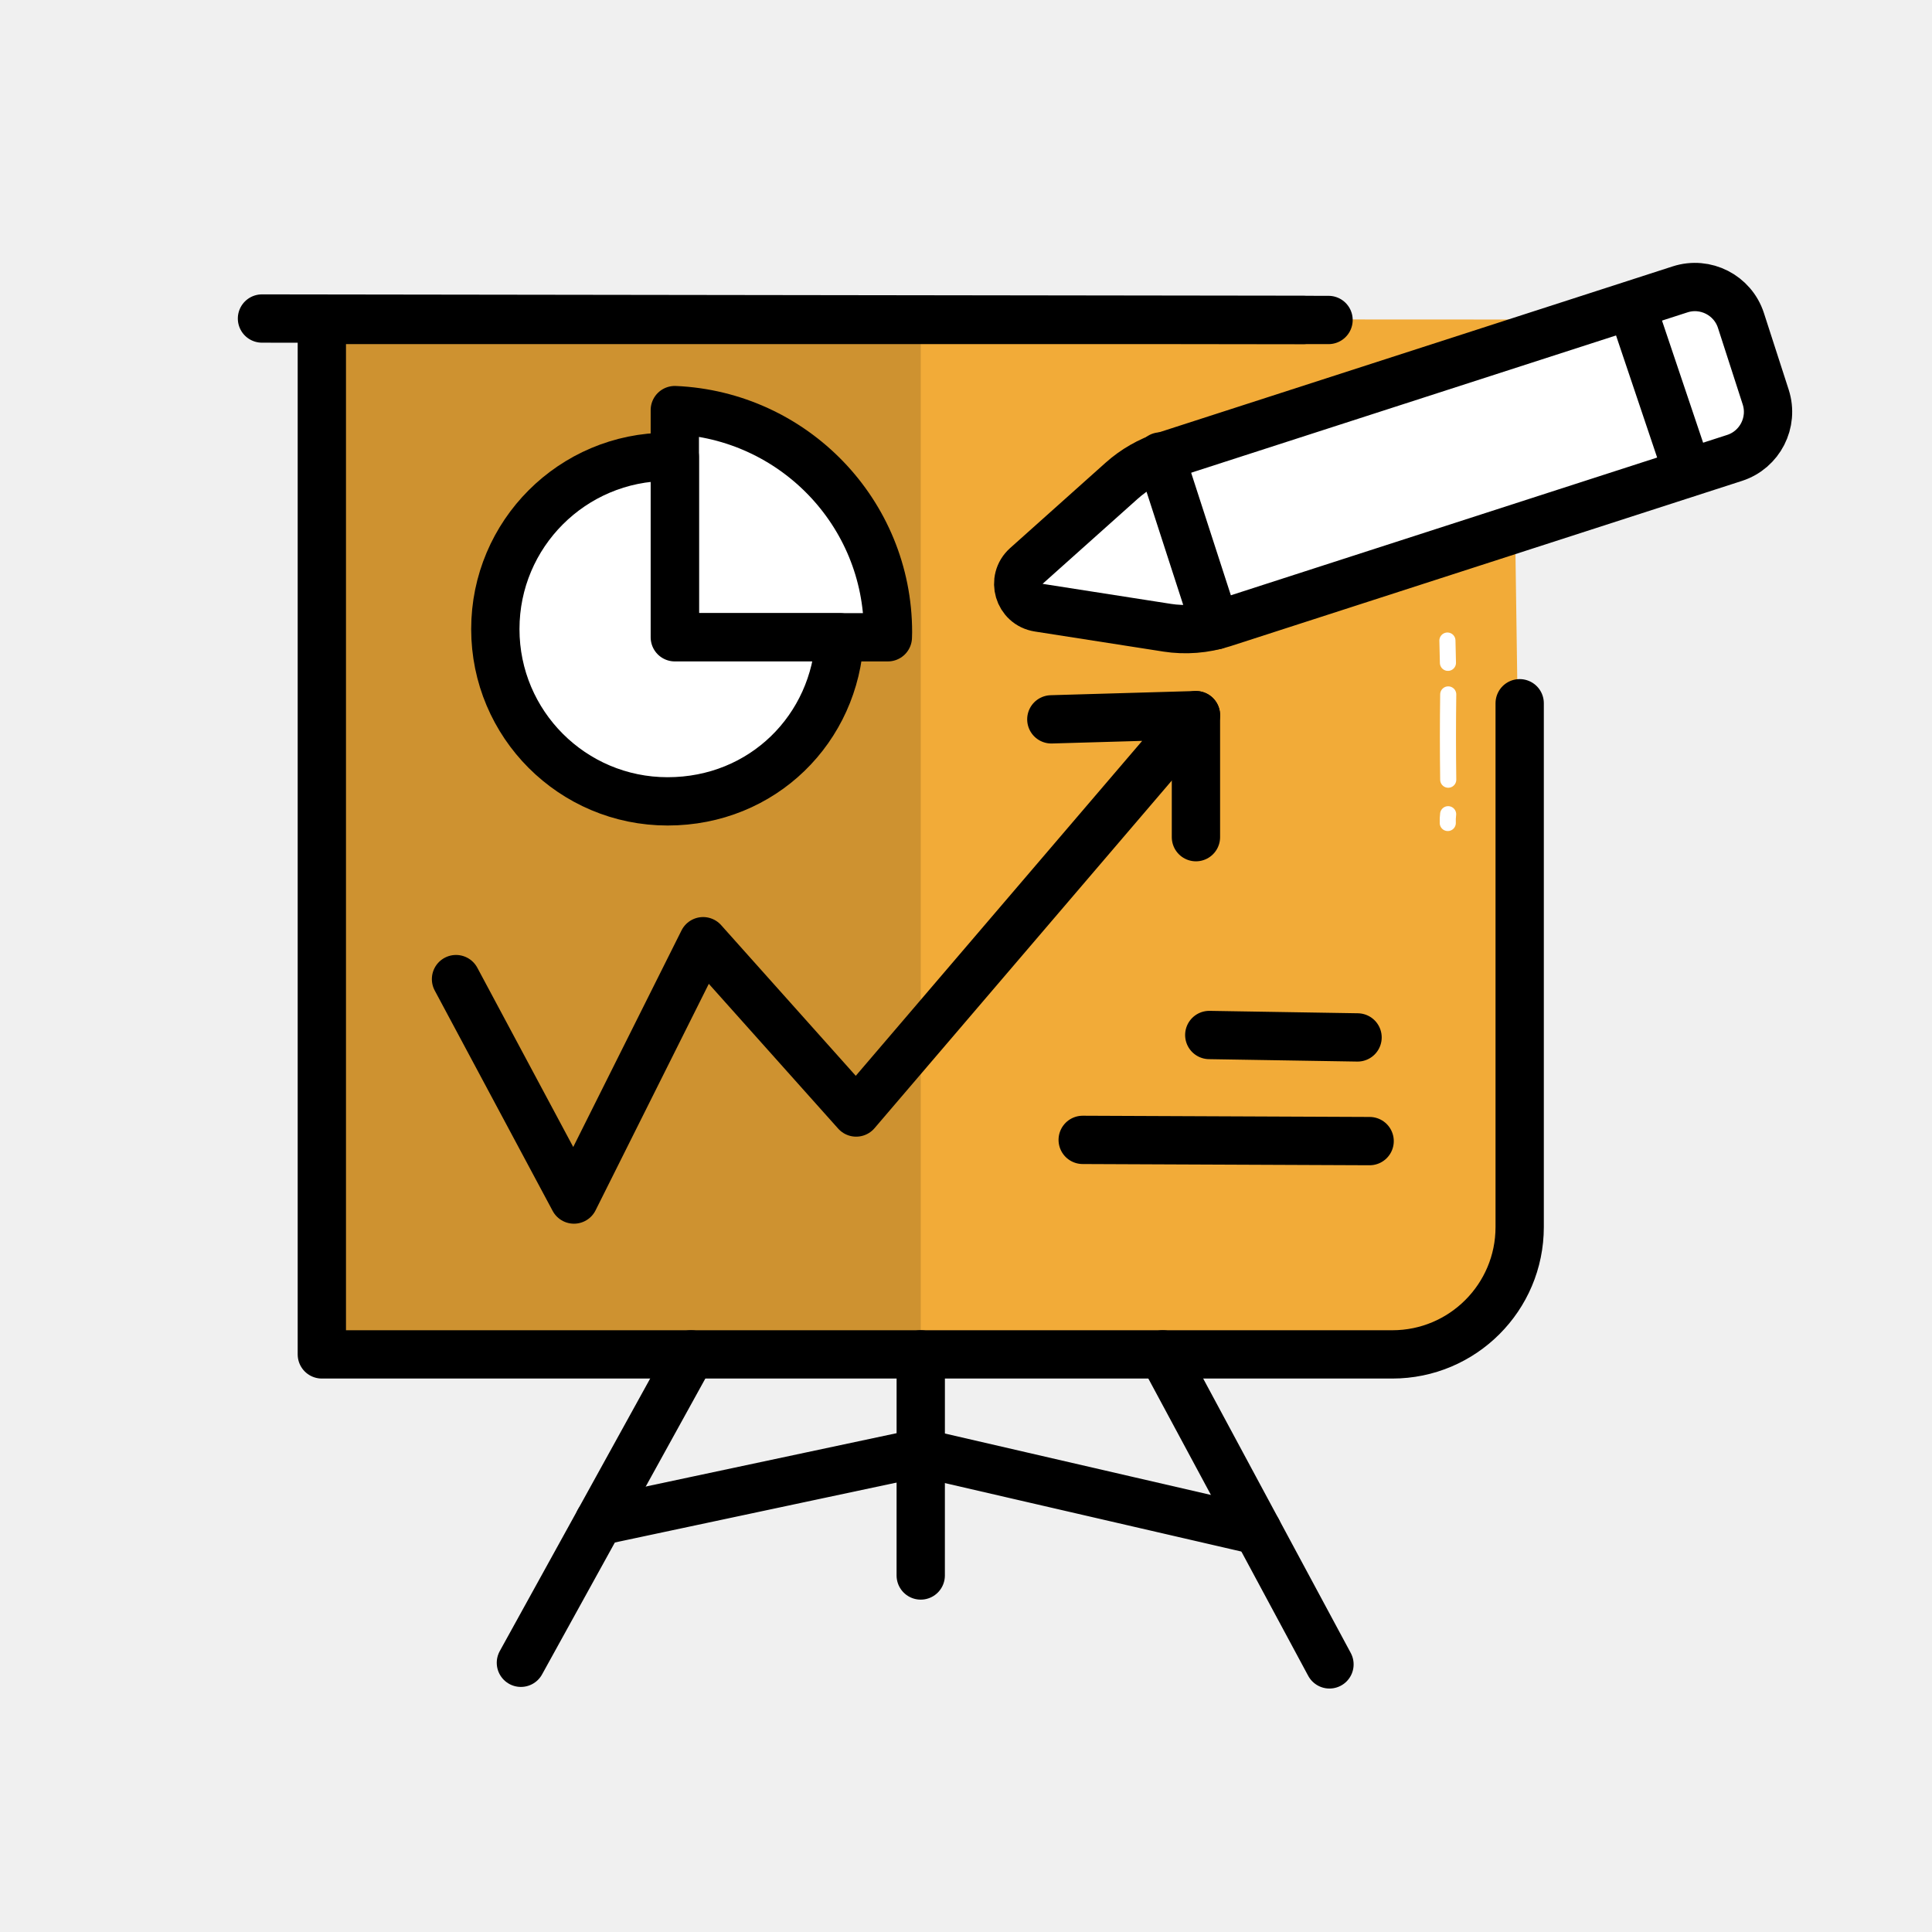
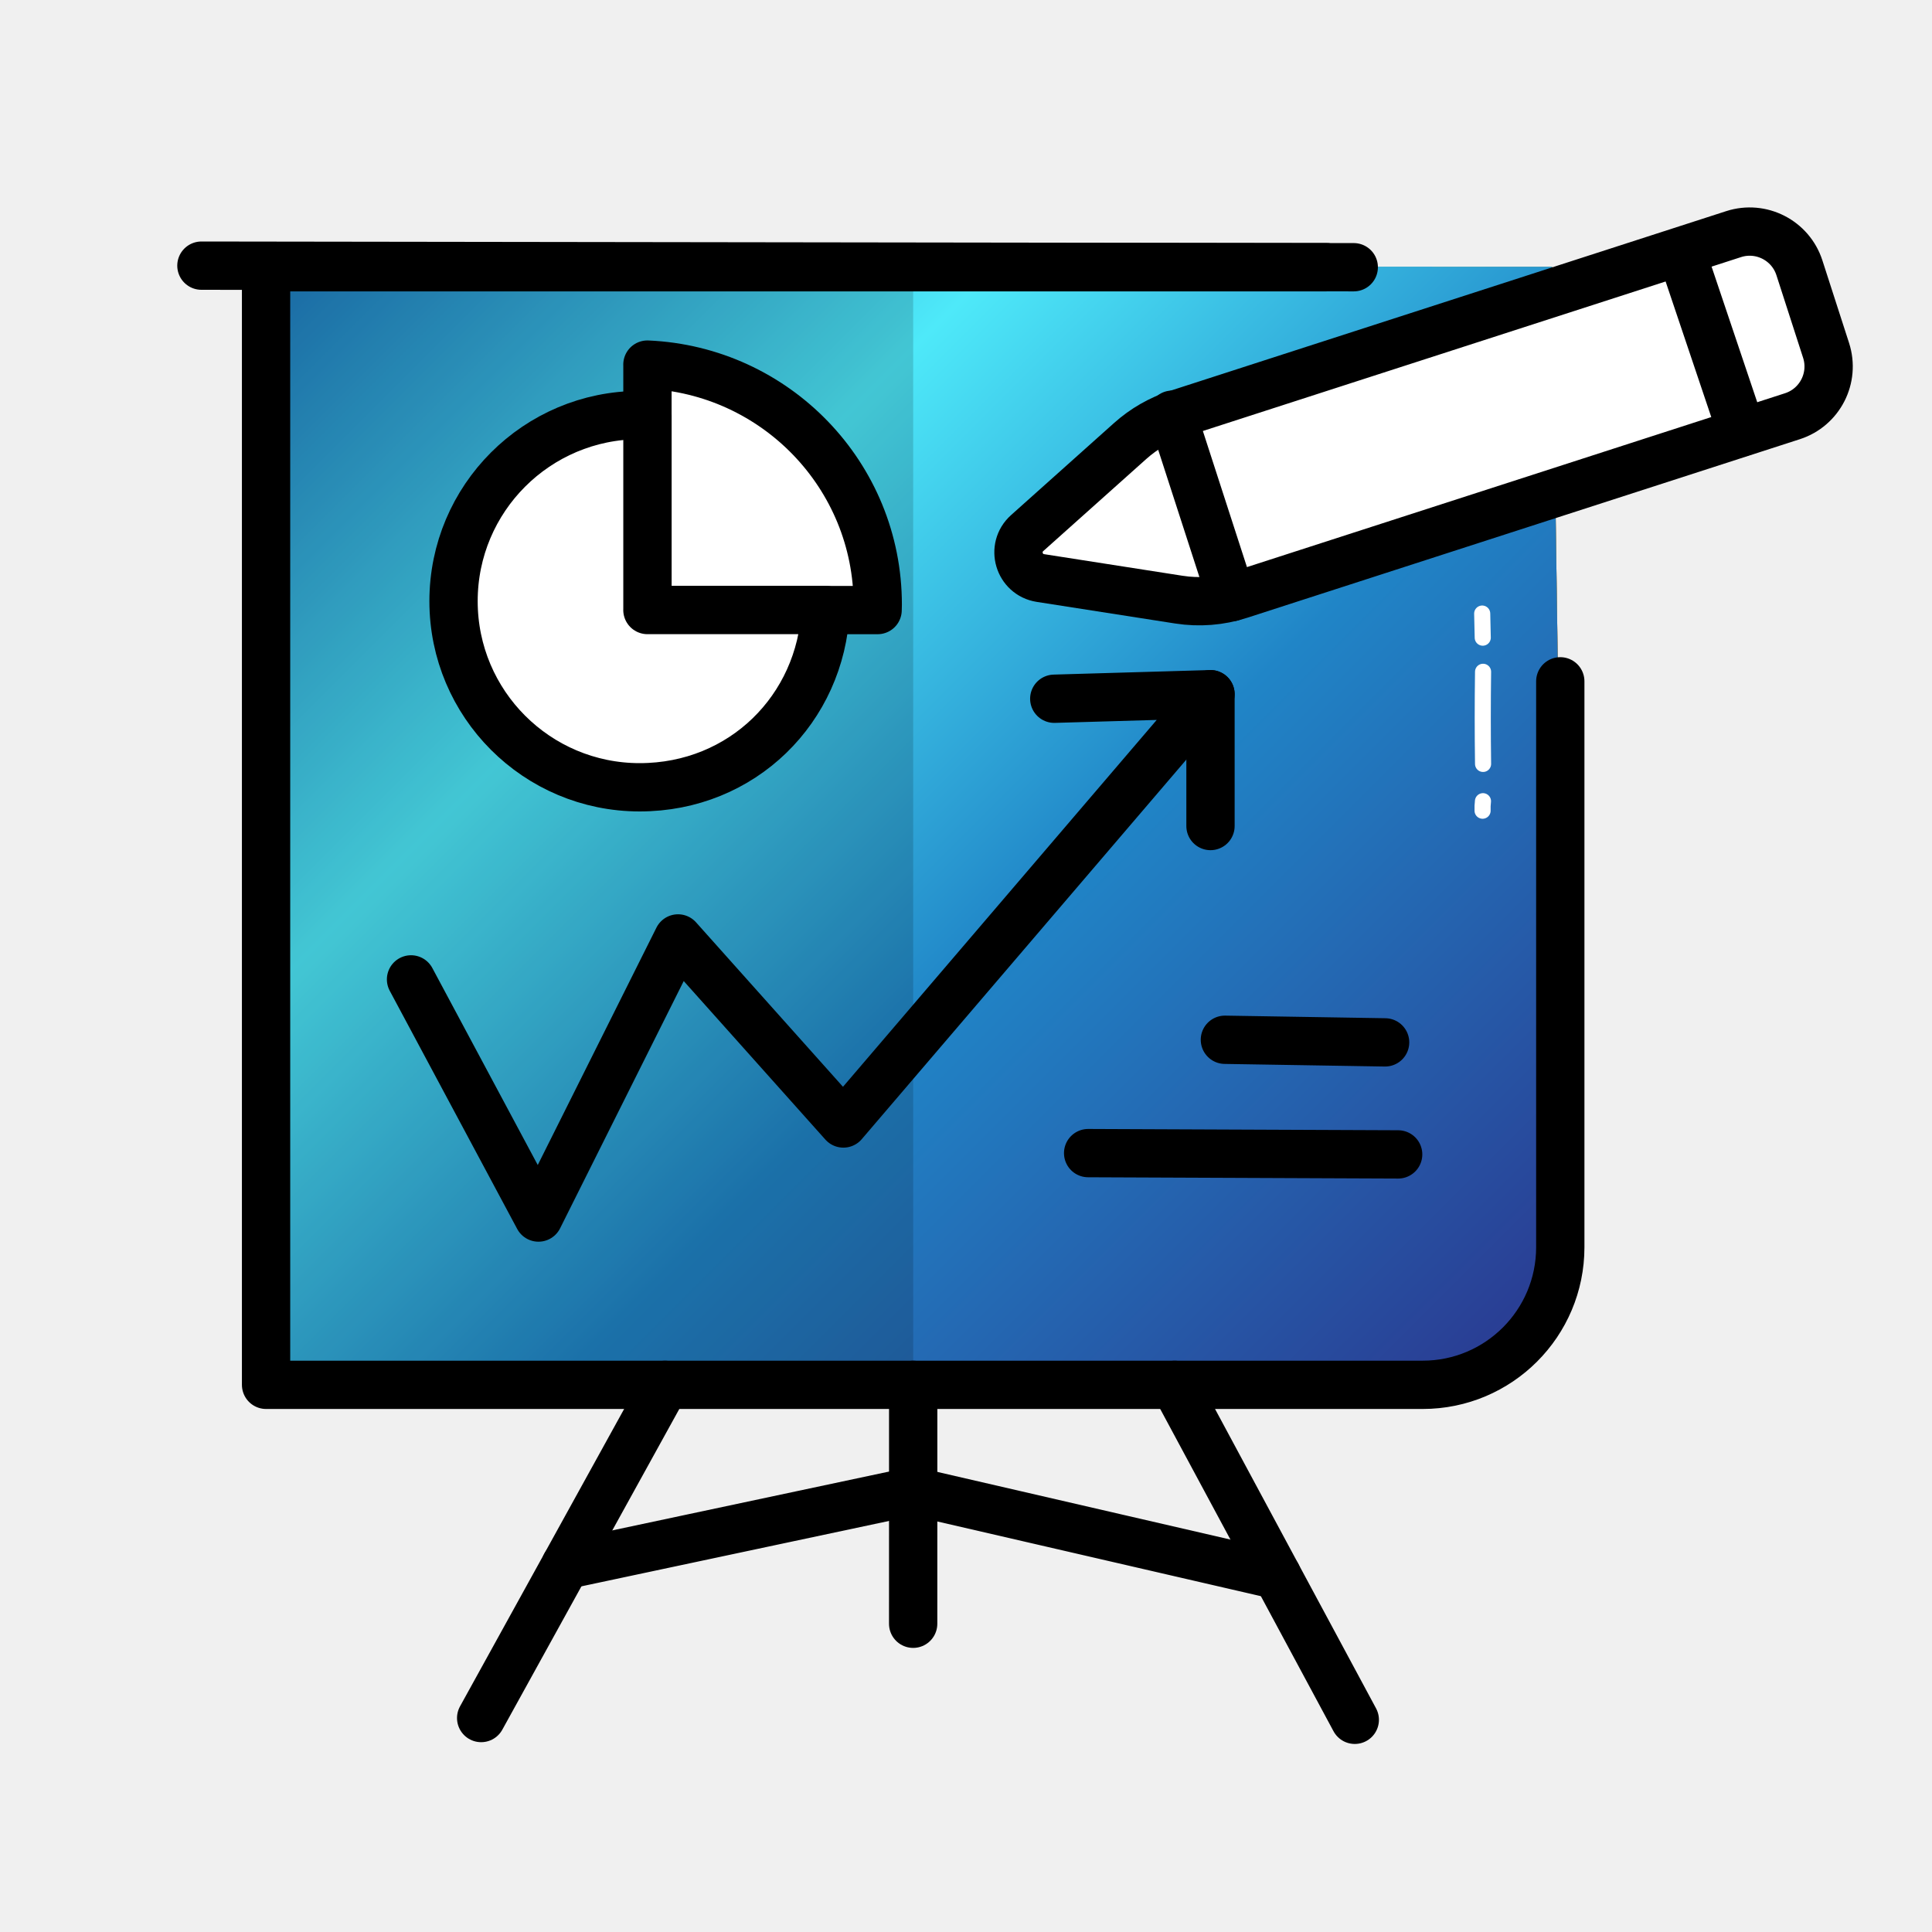
<svg xmlns="http://www.w3.org/2000/svg" viewBox="0 0 600 600">
-   <g id="color">
-     <path d="M469.61,99.23l4,281.67c0,21.84-17.71,39.55-39.55,39.55H101.61V99.2H406.39l63.22,.03Z" style="fill:#f2ab38;" />
+   <defs>
+     <linearGradient id="Unbenannter_Verlauf_21" x1="97.05" y1="70.18" x2="459.04" y2="432.18" gradientUnits="userSpaceOnUse">
+       <stop offset="0" stop-color="#974619" />
+       <stop offset=".08" stop-color="#b26f49" />
+       <stop offset=".18" stop-color="#d7a58a" />
+       <stop offset=".26" stop-color="#efc7b2" />
+       <stop offset=".3" stop-color="#f8d5c2" />
+       <stop offset=".34" stop-color="#e9c3b0" />
+       <stop offset=".47" stop-color="#b98a74" />
+       <stop offset=".57" stop-color="#966049" />
+       <stop offset=".66" stop-color="#81462e" />
+       <stop offset=".71" stop-color="#793d25" />
+       <stop offset="1" stop-color="#6d3119" />
+     </linearGradient>
+     <linearGradient id="Unbenannter_Verlauf_18" x1="97.05" y1="70.18" x2="459.04" y2="432.18" gradientUnits="userSpaceOnUse">
+       <stop offset="0" stop-color="#9a9b9f" />
+       <stop offset=".31" stop-color="#fefefe" />
+       <stop offset=".38" stop-color="#e0e0e1" />
+       <stop offset=".47" stop-color="#c1c1c3" />
+       <stop offset=".54" stop-color="#adaeb0" />
+       <stop offset=".6" stop-color="#a7a8aa" />
+       <stop offset=".72" stop-color="#abacae" />
+       <stop offset=".86" stop-color="#b8b9bb" />
+       <stop offset="1" stop-color="#cdced0" />
+     </linearGradient>
+     <linearGradient id="Neues_Verlaufsfeld_1" x1="97.05" y1="70.18" x2="459.04" y2="432.18" gradientUnits="userSpaceOnUse">
+       <stop offset="0" stop-color="#a36d0a" />
+       <stop offset=".31" stop-color="#f8fb9f" />
+       <stop offset=".6" stop-color="#cf9618" />
+       <stop offset="1" stop-color="#a16705" />
+     </linearGradient>
+     <linearGradient id="Unbenannter_Verlauf_24" x1="97.05" y1="70.18" x2="459.04" y2="432.18" gradientUnits="userSpaceOnUse">
+       <stop offset="0" stop-color="#1d7abf" />
+       <stop offset=".31" stop-color="#4ee9f9" />
+       <stop offset=".6" stop-color="#2085c7" />
+       <stop offset="1" stop-color="#2a3b92" />
+     </linearGradient>
+   </defs>
+   <g id="lvl-1">
+     <path d="m482.03,82.84l4.32,304.33c0,23.6-19.13,42.73-42.73,42.73H84.43V82.81h329.29l68.31.03Z" style="fill:url(#Unbenannter_Verlauf_21);" />
  </g>
-   <g id="Ebene_2">
+   <g id="lvl-2">
+     <path d="m482.03,82.84l4.32,304.33c0,23.6-19.13,42.73-42.73,42.73H84.43V82.81h329.29l68.31.03Z" style="fill:url(#Unbenannter_Verlauf_18);" />
+   </g>
+   <g id="lvl-3">
+     <path d="m482.03,82.84l4.32,304.33c0,23.6-19.13,42.73-42.73,42.73H84.43V82.81h329.29l68.31.03Z" style="fill:url(#Neues_Verlaufsfeld_1);" />
+   </g>
+   <g id="lvl-max">
+     <path d="m482.03,82.84l4.32,304.33c0,23.6-19.13,42.73-42.73,42.73H84.43V82.81h329.29l68.31.03Z" style="fill:url(#Unbenannter_Verlauf_24);" />
+   </g>
+   <g id="icons">
    <g>
-       <rect x="101.61" y="99.37" width="184.34" height="321.07" style="opacity:.15;" />
-       <path d="M471.95,218.4v162.67c0,21.84-17.71,39.55-39.55,39.55H99.95V99.37H404.73" style="fill:none; stroke:#000; stroke-linecap:round; stroke-linejoin:round; stroke-width:15px;" />
-       <line x1="81.36" y1="98.92" x2="412.59" y2="99.37" style="fill:none; stroke:#000; stroke-linecap:round; stroke-linejoin:round; stroke-width:15px;" />
-       <path d="M209.57,127.36v70.55h66.16c.01-.53,.04-1.05,.04-1.58,0-37.11-29.37-67.36-66.2-68.97Z" style="fill:#fff; stroke:#000; stroke-linecap:round; stroke-linejoin:round; stroke-width:15px;" />
-       <path d="M209.57,197.91v-55.98c-.74-.03-1.49-.06-2.24-.06-29.55,0-53.5,23.95-53.5,53.5s23.95,53.5,53.5,53.5,52.11-22.59,53.44-50.96h-51.2Z" style="fill:#fff; stroke:#000; stroke-linecap:round; stroke-linejoin:round; stroke-width:15px;" />
-       <polyline points="141.62 304.07 178.25 372.53 218.36 292.3 265.89 345.5 371.41 222.1 326.5 223.4" style="fill:none; stroke:#000; stroke-linecap:round; stroke-linejoin:round; stroke-width:15px;" />
-       <line x1="371.41" y1="222.1" x2="371.41" y2="259.99" style="fill:none; stroke:#000; stroke-linecap:round; stroke-linejoin:round; stroke-width:15px;" />
-       <line x1="375.55" y1="321.43" x2="421.6" y2="322.18" style="fill:none; stroke:#000; stroke-linecap:round; stroke-linejoin:round; stroke-width:15px;" />
-       <line x1="336.24" y1="354" x2="425.35" y2="354.38" style="fill:none; stroke:#000; stroke-linecap:round; stroke-linejoin:round; stroke-width:15px;" />
+       <rect x="84.43" y="82.99" width="199.17" height="346.9" style="opacity:.15;" />
+       <path d="m484.56,211.59v175.75c0,23.6-19.13,42.73-42.73,42.73H82.63V82.99h329.29" style="fill:none; stroke:#000; stroke-linecap:round; stroke-linejoin:round; stroke-width:15px;" />
+       <line x1="62.55" y1="82.5" x2="420.42" y2="82.99" style="fill:none; stroke:#000; stroke-linecap:round; stroke-linejoin:round; stroke-width:15px;" />
+       <path d="m201.07,113.23v76.23h71.48c.01-.57.04-1.14.04-1.71,0-40.09-31.73-72.78-71.53-74.52Z" style="fill:#fff; stroke:#000; stroke-linecap:round; stroke-linejoin:round; stroke-width:15px;" />
+       <path d="m201.07,189.45v-60.49c-.8-.03-1.61-.06-2.42-.06-31.92,0-57.8,25.88-57.8,57.8s25.88,57.8,57.8,57.8,56.3-24.41,57.73-55.06h-55.32Z" style="fill:#fff; stroke:#000; stroke-linecap:round; stroke-linejoin:round; stroke-width:15px;" />
+       <polyline points="127.65 304.16 167.23 378.12 210.57 291.44 261.92 348.91 375.93 215.59 327.41 217" style="fill:none; stroke:#000; stroke-linecap:round; stroke-linejoin:round; stroke-width:15px;" />
+       <line x1="375.93" y1="215.59" x2="375.93" y2="256.53" style="fill:none; stroke:#000; stroke-linecap:round; stroke-linejoin:round; stroke-width:15px;" />
+       <line x1="380.4" y1="322.91" x2="430.16" y2="323.72" style="fill:none; stroke:#000; stroke-linecap:round; stroke-linejoin:round; stroke-width:15px;" />
+       <line x1="337.93" y1="358.11" x2="434.21" y2="358.51" style="fill:none; stroke:#000; stroke-linecap:round; stroke-linejoin:round; stroke-width:15px;" />
      <g>
-         <path d="M362.31,194.92l-39.79-6.21c-6.21-.97-8.5-8.72-3.82-12.91l29.63-26.49c3.94-3.52,8.57-6.18,13.59-7.8l159.84-51.64c7.89-2.55,16.36,1.78,18.91,9.67l7.68,23.76c2.55,7.89-1.78,16.36-9.67,18.91l-158.89,51.34c-5.64,1.82-11.62,2.29-17.47,1.38Z" style="fill:#fff; stroke:#000; stroke-linecap:round; stroke-linejoin:round; stroke-width:15px;" />
-         <line x1="360.4" y1="141.76" x2="377.4" y2="194.22" style="fill:#fff; stroke:#000; stroke-linecap:round; stroke-linejoin:round; stroke-width:15px;" />
-         <line x1="506.76" y1="95.18" x2="524.14" y2="146.8" style="fill:#fff; stroke:#000; stroke-linecap:round; stroke-linejoin:round; stroke-width:15px;" />
-         <line x1="161.77" y1="516.39" x2="214.62" y2="420.62" style="fill:#fff; stroke:#000; stroke-linecap:round; stroke-linejoin:round; stroke-width:15px;" />
+         <path d="m366.1,186.22l-42.99-6.71c-6.71-1.05-9.18-9.42-4.12-13.95l32.01-28.62c4.25-3.8,9.26-6.68,14.69-8.43l172.7-55.8c8.53-2.75,17.67,1.92,20.43,10.45l8.29,25.67c2.75,8.53-1.92,17.67-10.45,20.43l-171.67,55.47c-6.09,1.97-12.56,2.48-18.88,1.49Z" style="fill:#fff; stroke:#000; stroke-linecap:round; stroke-linejoin:round; stroke-width:15px;" />
+         <line x1="364.04" y1="128.79" x2="382.4" y2="185.47" style="fill:#fff; stroke:#000; stroke-linecap:round; stroke-linejoin:round; stroke-width:15px;" />
+         <line x1="522.17" y1="78.46" x2="540.95" y2="134.24" style="fill:#fff; stroke:#000; stroke-linecap:round; stroke-linejoin:round; stroke-width:15px;" />
+         <line x1="149.43" y1="533.55" x2="206.53" y2="430.08" style="fill:#fff; stroke:#000; stroke-linecap:round; stroke-linejoin:round; stroke-width:15px;" />
      </g>
-       <line x1="412.88" y1="516.89" x2="361.11" y2="420.62" style="fill:none; stroke:#000; stroke-linecap:round; stroke-linejoin:round; stroke-width:15px;" />
-       <line x1="285.94" y1="489.28" x2="285.95" y2="420.62" style="fill:none; stroke:#000; stroke-linecap:round; stroke-linejoin:round; stroke-width:15px;" />
-       <polyline points="186.04 472.41 285.95 451.16 390.51 475.3" style="fill:none; stroke:#000; stroke-linecap:round; stroke-linejoin:round; stroke-width:15px;" />
+       <line x1="420.74" y1="534.1" x2="364.8" y2="430.08" style="fill:none; stroke:#000; stroke-linecap:round; stroke-linejoin:round; stroke-width:15px;" />
+       <line x1="283.59" y1="504.27" x2="283.6" y2="430.08" style="fill:none; stroke:#000; stroke-linecap:round; stroke-linejoin:round; stroke-width:15px;" />
+       <polyline points="175.65 486.03 283.6 463.08 396.57 489.16" style="fill:none; stroke:#000; stroke-linecap:round; stroke-linejoin:round; stroke-width:15px;" />
    </g>
  </g>
-   <g id="Ebene_4">
-     <path d="M449.76,215.66c-.12,8.83-.12,17.66,0,26.48" style="fill:none; stroke:#fff; stroke-linecap:round; stroke-linejoin:round; stroke-width:5px;" />
-     <path d="M449.51,198.93l.16,6.92" style="fill:none; stroke:#fff; stroke-linecap:round; stroke-linejoin:round; stroke-width:5px;" />
-     <path d="M449.73,252.86c-.11,.91-.15,1.82-.11,2.73" style="fill:none; stroke:#fff; stroke-linecap:round; stroke-linejoin:round; stroke-width:5px;" />
+   <g id="highlights">
+     <path d="m460.58,208.63c-.13,9.54-.13,19.08,0,28.61" style="fill:none; stroke:#fff; stroke-linecap:round; stroke-linejoin:round; stroke-width:5px;" />
+     <path d="m460.31,190.55l.17,7.48" style="fill:none; stroke:#fff; stroke-linecap:round; stroke-linejoin:round; stroke-width:5px;" />
+     <path d="m460.55,248.82c-.12.98-.16,1.97-.12,2.95" style="fill:none; stroke:#fff; stroke-linecap:round; stroke-linejoin:round; stroke-width:5px;" />
  </g>
</svg>
